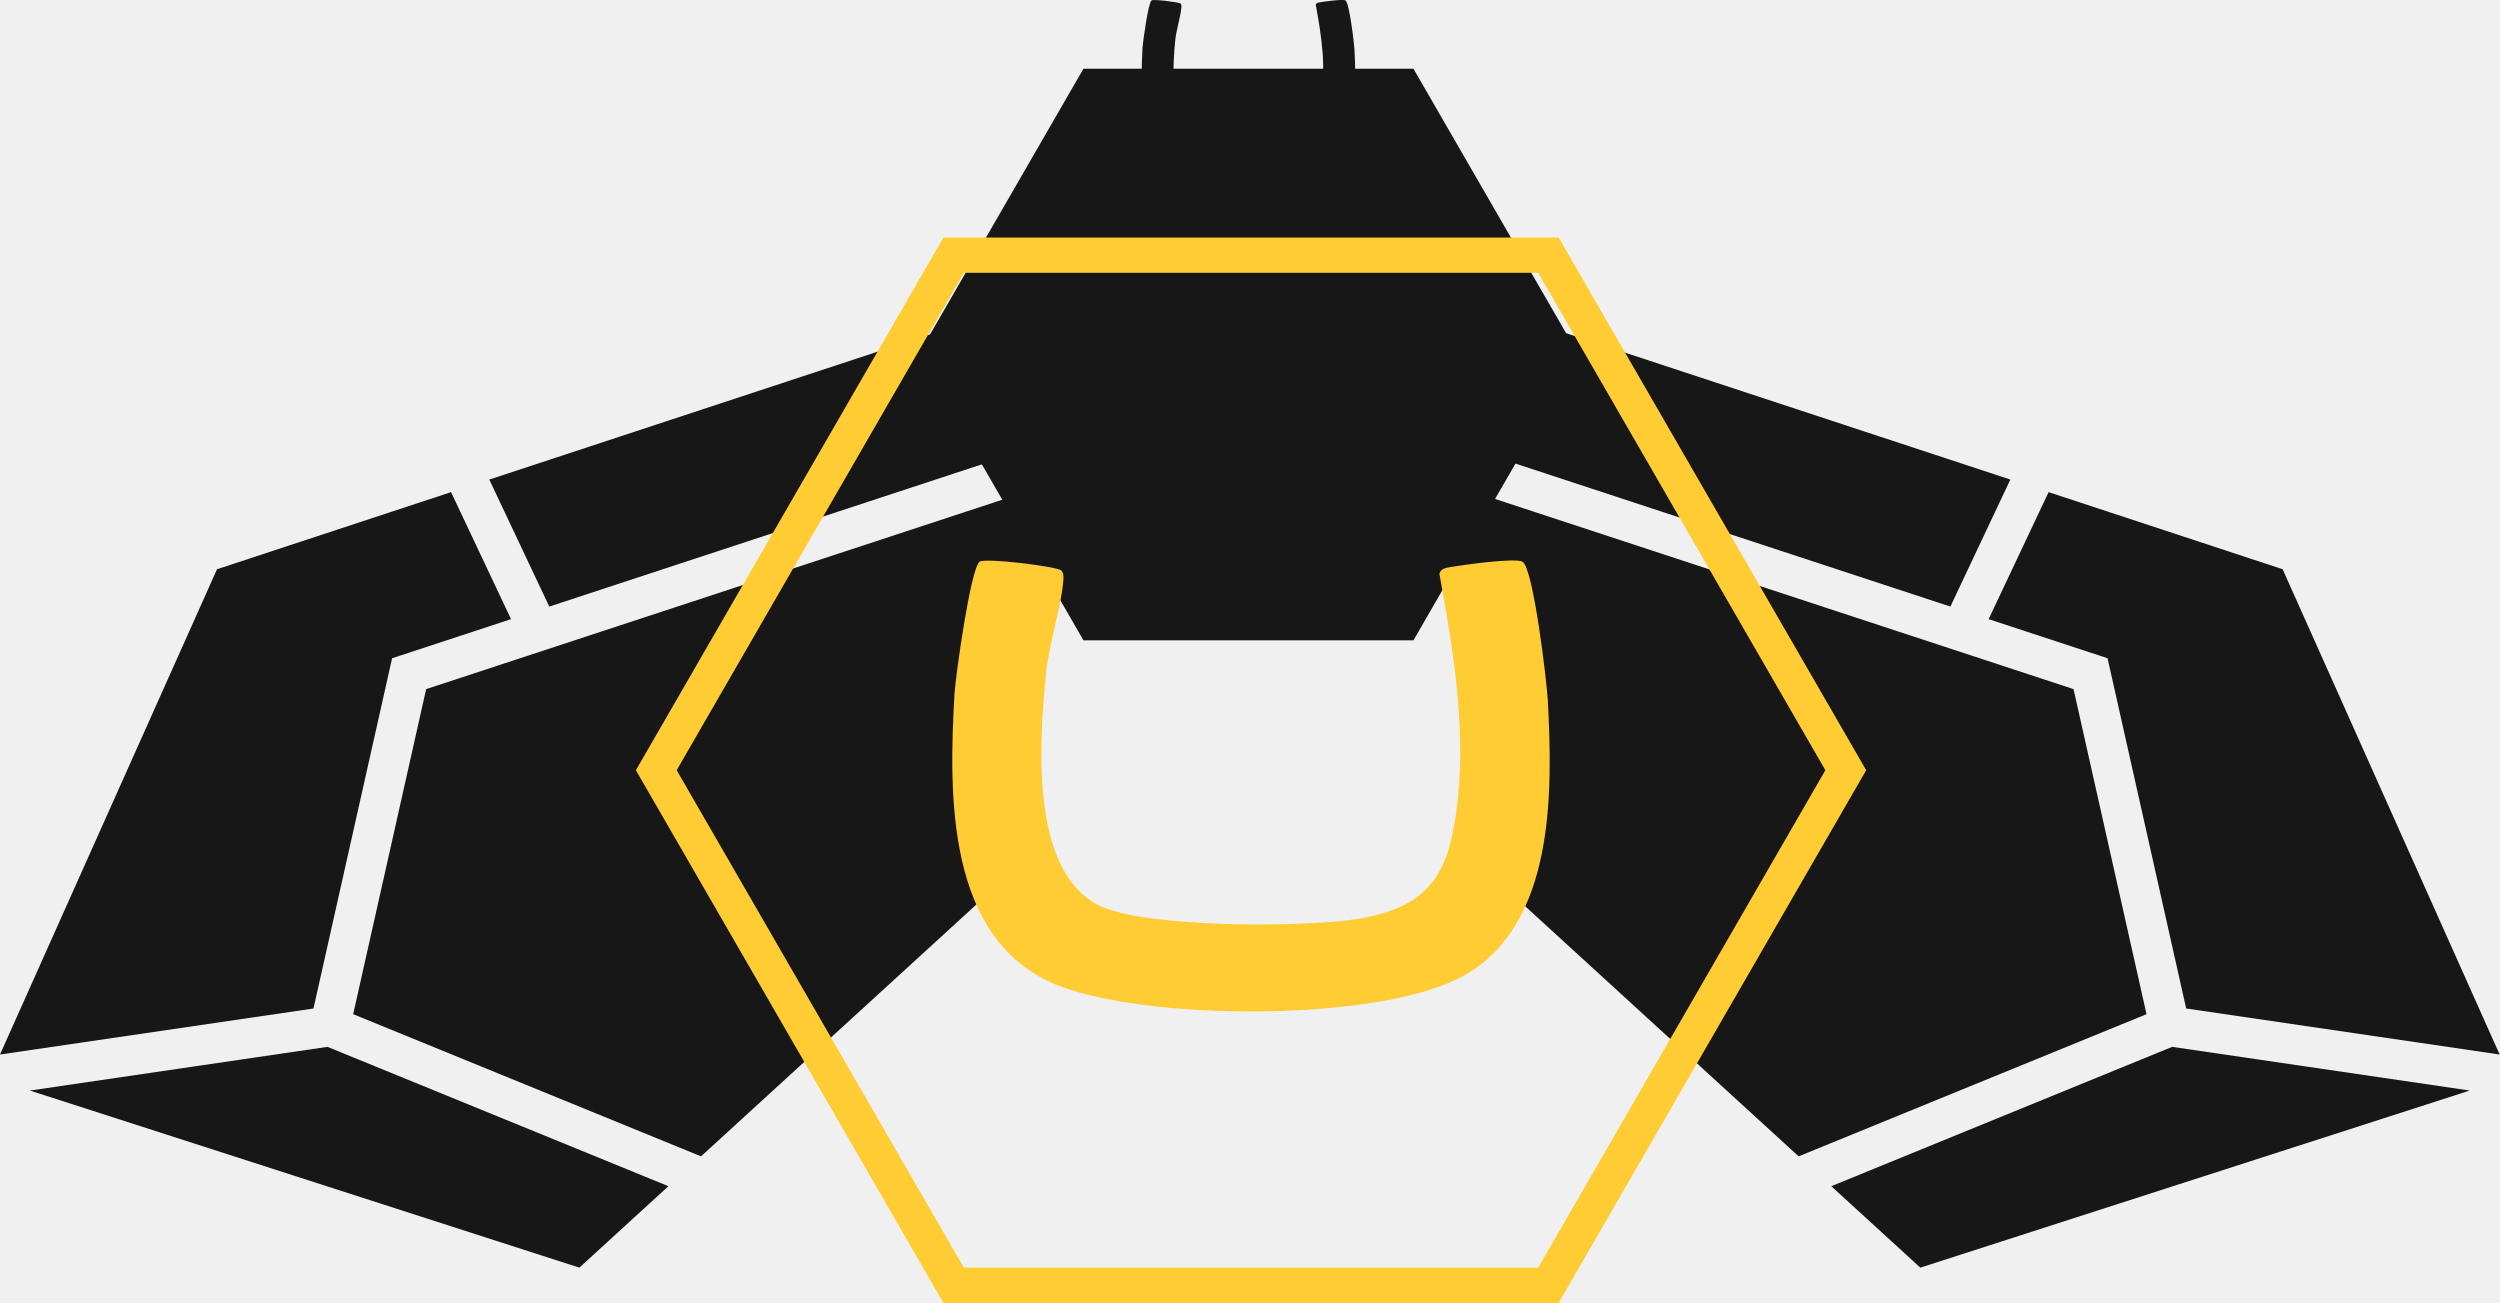
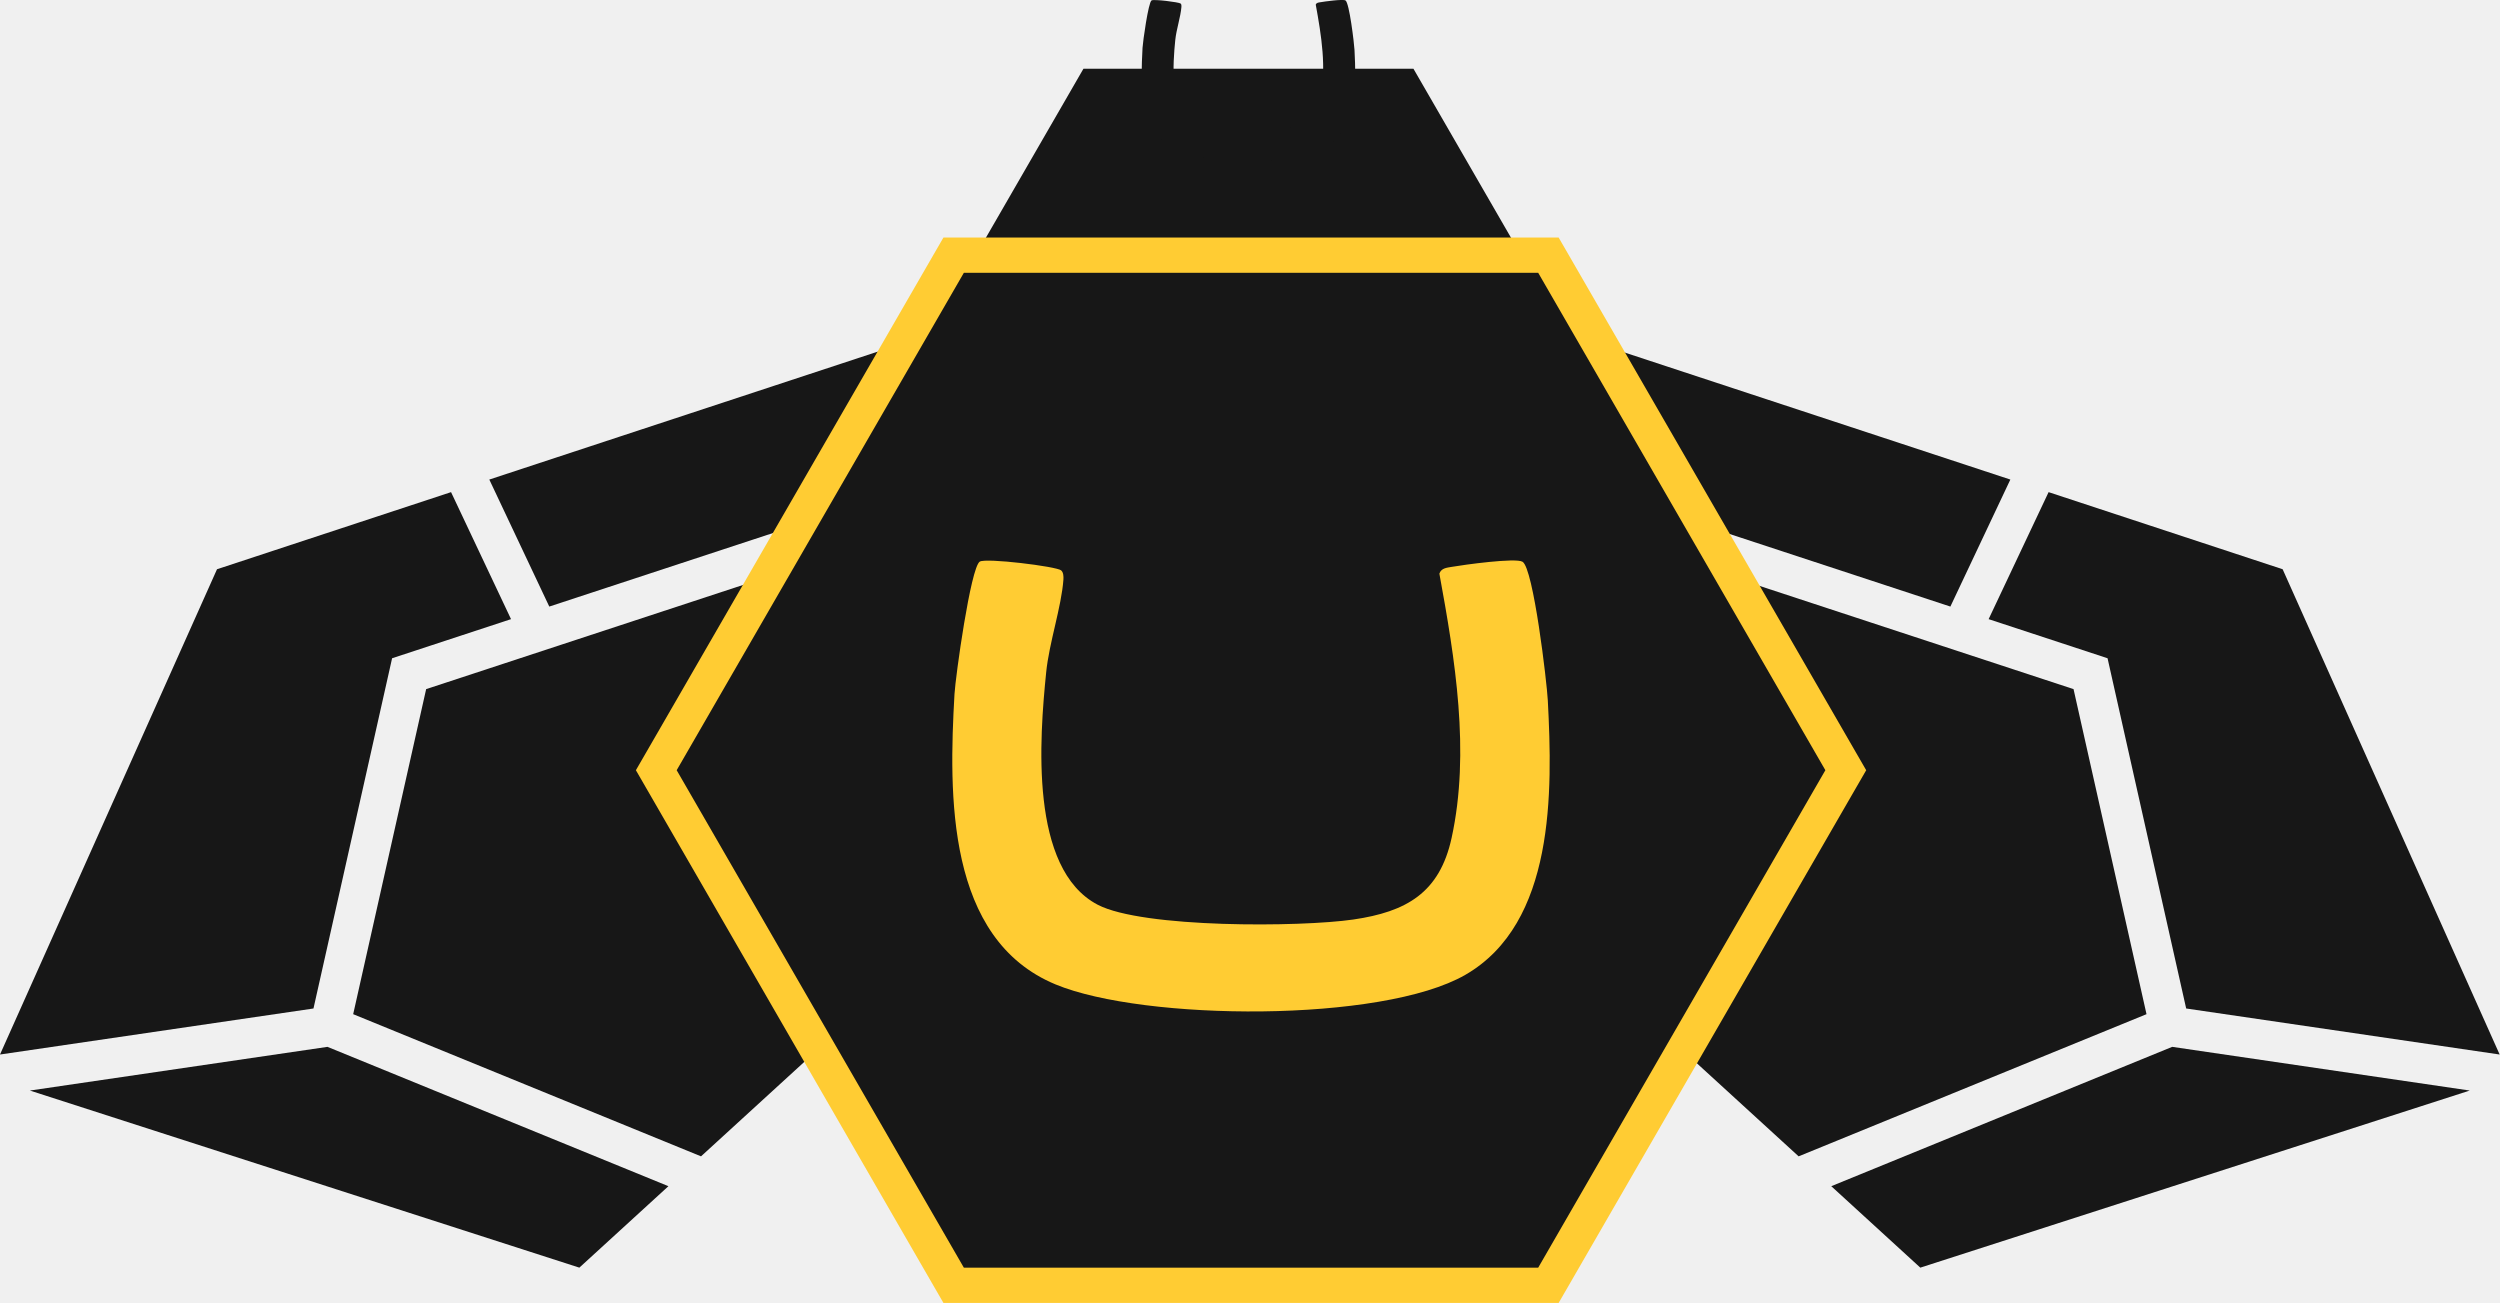
<svg xmlns="http://www.w3.org/2000/svg" width="708" height="369" viewBox="0 0 708 369" fill="none">
  <g clip-path="url(#clip0_54_2289)">
    <path d="M155.557 171.781L302.42 123.497L306.922 80.364L138.572 135.81L155.557 171.781Z" fill="#171717" />
    <path d="M88.776 285.605L111.043 186.416L144.723 175.342L127.738 139.372L61.458 161.208L0 298.639L88.776 285.605Z" fill="#171717" />
    <path d="M92.738 296.468L8.462 308.842L164.069 358.997L189.296 335.93L92.738 296.468Z" fill="#171717" />
    <path d="M120.686 195.158L100.02 287.215L198.529 327.477L289.837 243.972L301.13 135.84L120.686 195.158Z" fill="#171717" />
    <path d="M552.345 171.781L405.481 123.497L400.98 80.364L569.33 135.81L552.345 171.781Z" fill="#171717" />
    <path d="M619.125 285.605L596.858 186.416L563.178 175.342L580.163 139.372L646.443 161.208L707.902 298.639L619.125 285.605Z" fill="#171717" />
    <path d="M615.163 296.468L699.438 308.842L543.832 358.997L518.614 335.93L615.163 296.468Z" fill="#171717" />
    <path d="M587.225 195.158L607.891 287.215L509.372 327.477L418.065 243.972L406.771 135.84L587.225 195.158Z" fill="#171717" />
    <path d="M400.289 19.466H306.832L260.108 100.4L306.832 181.334H400.289L447.013 100.4L400.289 19.466Z" fill="#171717" />
    <path d="M334.36 1.011C334.59 1.191 334.61 1.641 334.58 1.931C334.38 4.702 333.14 8.313 332.84 11.314C332.169 17.976 331.119 31.2 338.041 34.821C342.593 37.211 358.577 37.101 363.909 36.321C369.271 35.541 372.632 33.63 373.852 28.069C375.752 19.356 374.192 9.943 372.622 1.321C372.812 0.76 373.372 0.72 373.872 0.64C375.062 0.43 380.324 -0.3 381.034 0.12C382.144 0.78 383.495 12.304 383.595 14.154C384.085 23.417 384.315 36.671 375.262 41.913C366.83 46.784 342.733 46.584 333.8 42.893C322.727 38.302 322.987 23.687 323.567 13.524C323.667 11.784 325.197 0.73 326.118 0.12C326.718 -0.28 333.85 0.6 334.36 1.001V1.011Z" fill="#171717" />
-     <path d="M270.071 363.999L185.866 218.125L270.071 72.262H438.511L522.726 218.125L438.511 363.999H270.071Z" fill="#17171" />
+     <path d="M270.071 363.999L185.866 218.125L270.071 72.262H438.511L522.726 218.125L438.511 363.999H270.071Z" fill="#171717" />
    <path d="M435.62 77.263L516.944 218.125L435.62 358.997H272.962L191.637 218.125L272.962 77.263H435.62ZM441.402 67.26H267.19L264.299 72.262L182.975 213.124L180.084 218.125L182.975 223.127L264.299 363.999L267.19 369H441.402L444.293 363.999L525.617 223.127L528.508 218.125L525.617 213.124L444.293 72.262L441.402 67.26Z" fill="#FFCC33" />
    <path d="M300.53 161.558C301.17 162.068 301.22 163.329 301.16 164.129C300.61 171.871 297.119 181.994 296.278 190.397C294.398 209.052 291.467 246.053 310.843 256.206C323.586 262.888 368.32 262.588 383.264 260.408C398.269 258.217 407.691 252.885 411.092 237.311C416.424 212.933 412.053 186.586 407.631 162.448C408.172 160.878 409.732 160.778 411.122 160.538C414.453 159.958 429.188 157.907 431.178 159.087C434.279 160.928 438.07 193.198 438.341 198.369C439.711 224.287 440.371 261.408 415.004 276.062C391.387 289.706 323.936 289.146 298.949 278.793C267.95 265.949 268.69 225.047 270.311 196.579C270.591 191.697 274.872 160.778 277.463 159.057C279.143 157.937 299.099 160.398 300.53 161.528V161.548V161.558Z" fill="#FFCC33" />
  </g>
  <defs>
    <clipPath id="clip0_54_2289">
      <rect width="707.69" height="368.89" fill="white" transform="scale(1.0003)" />
    </clipPath>
  </defs>
</svg>
